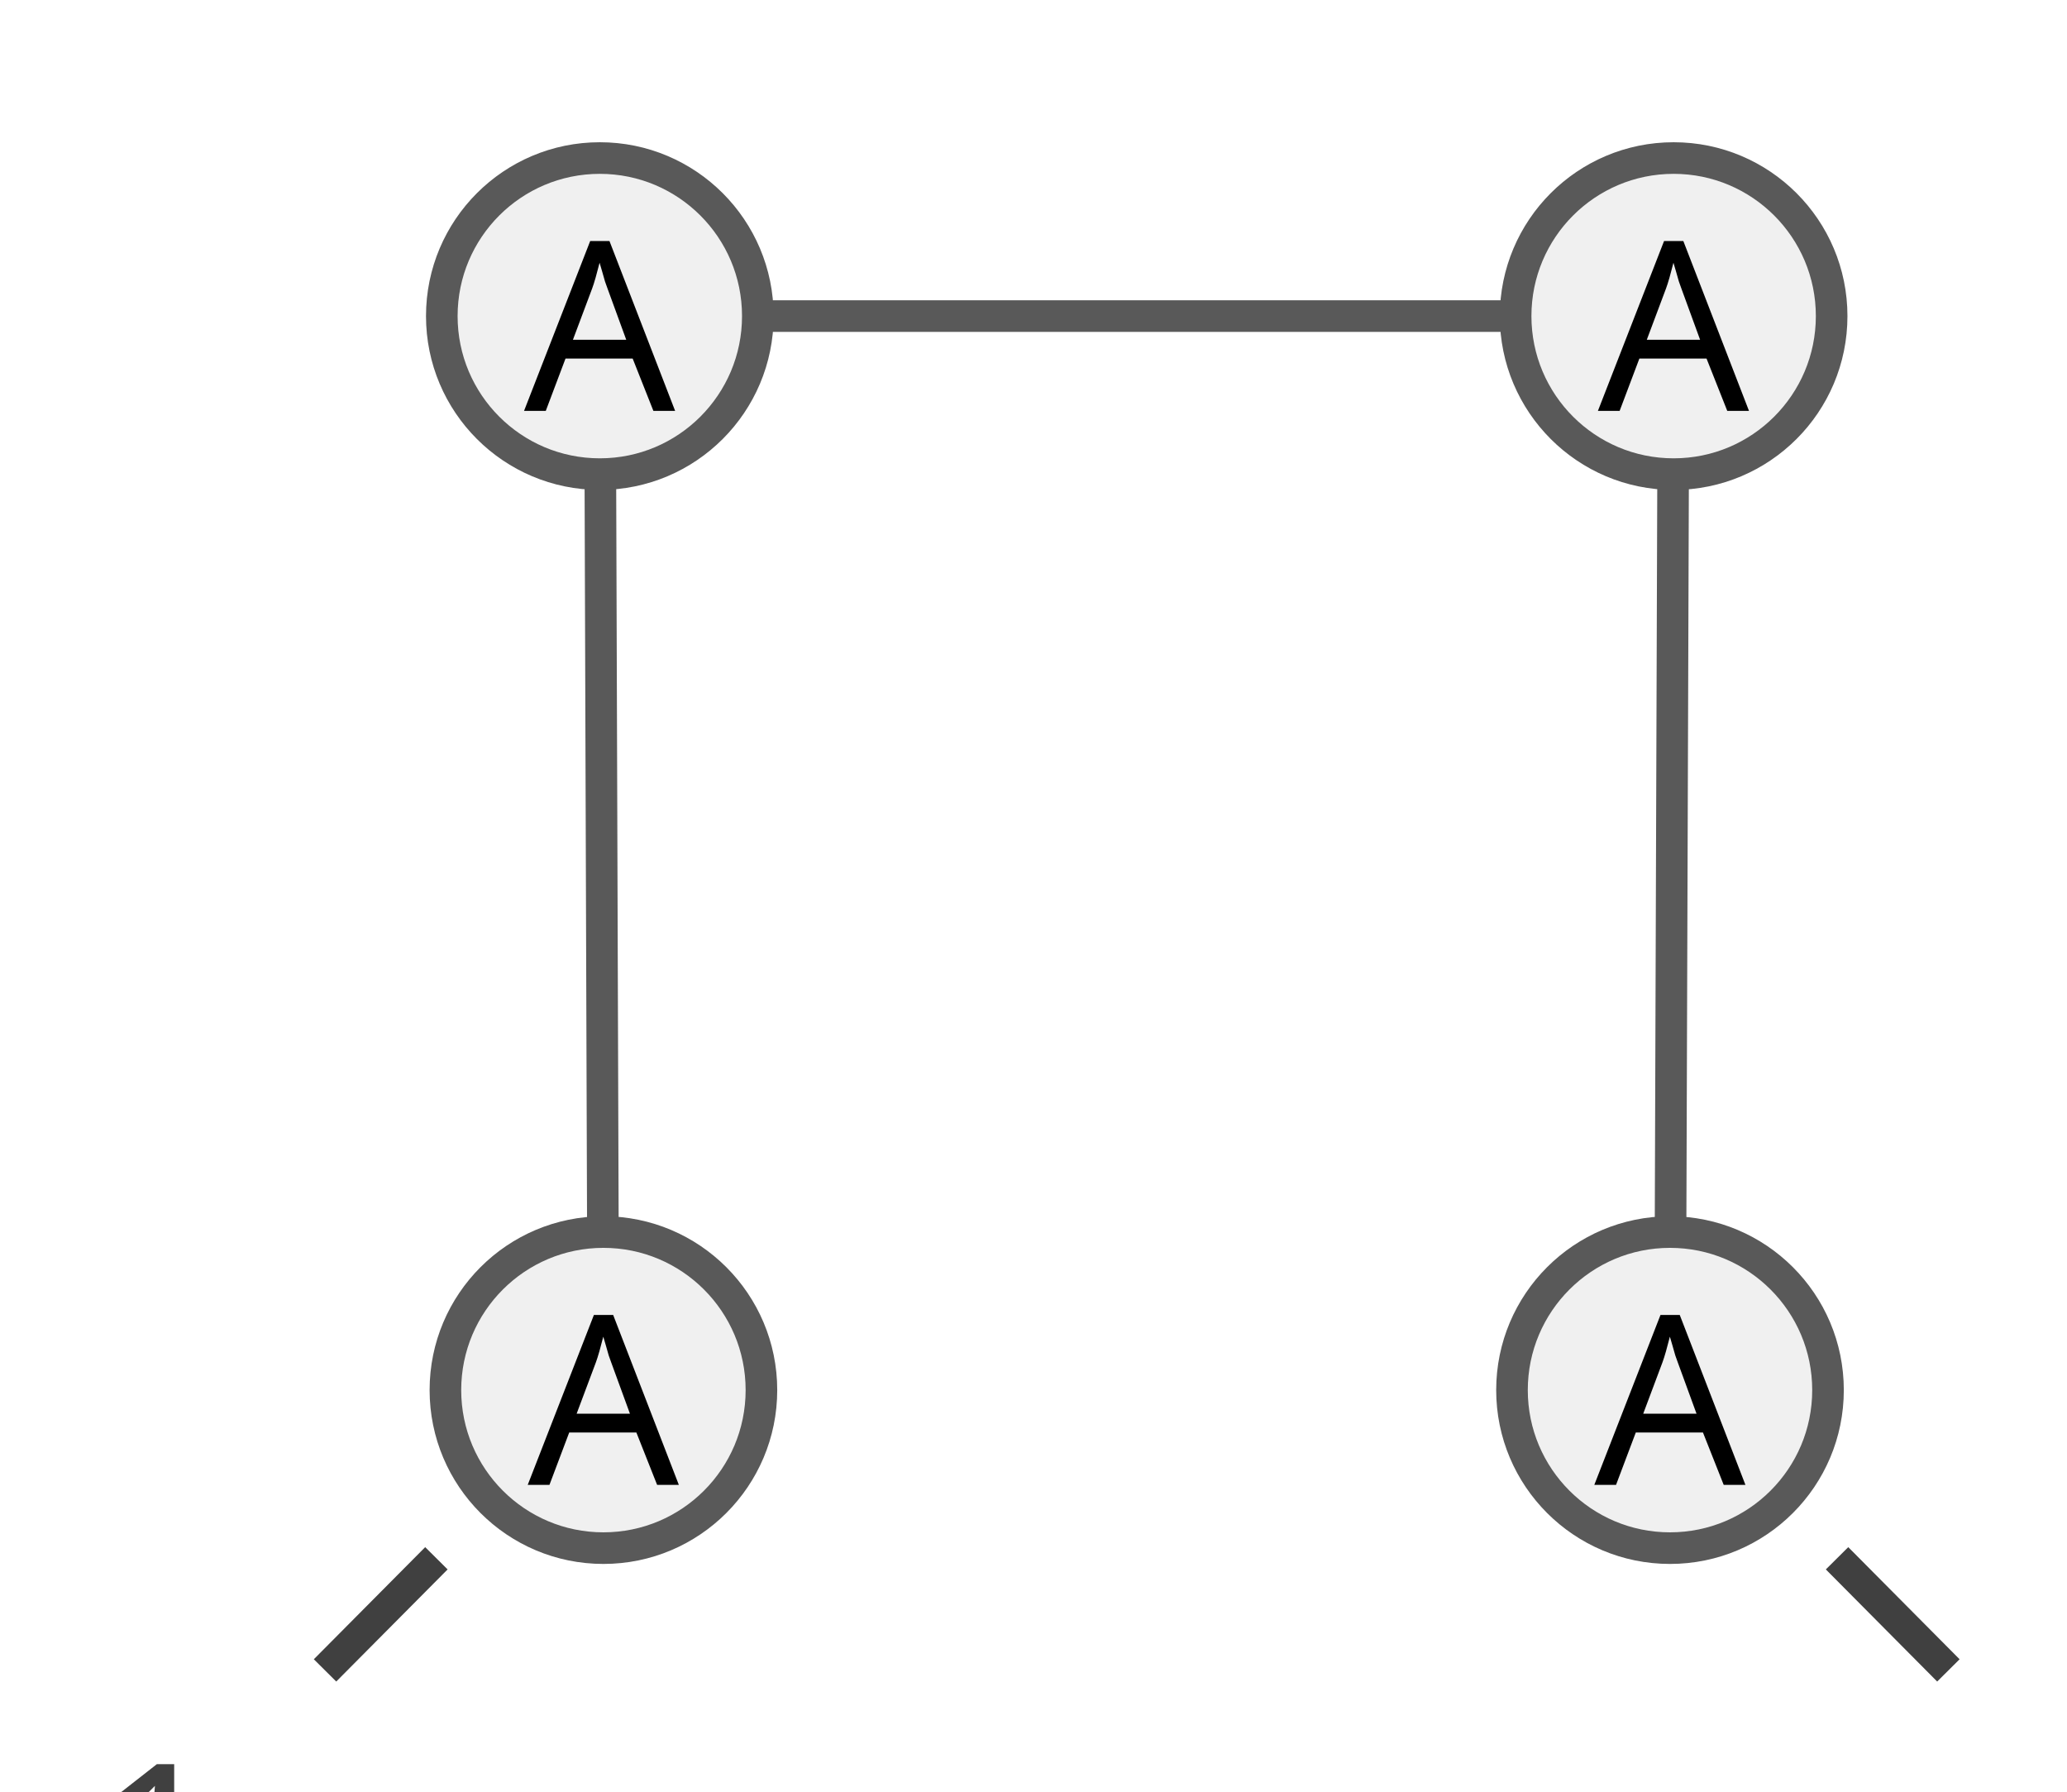
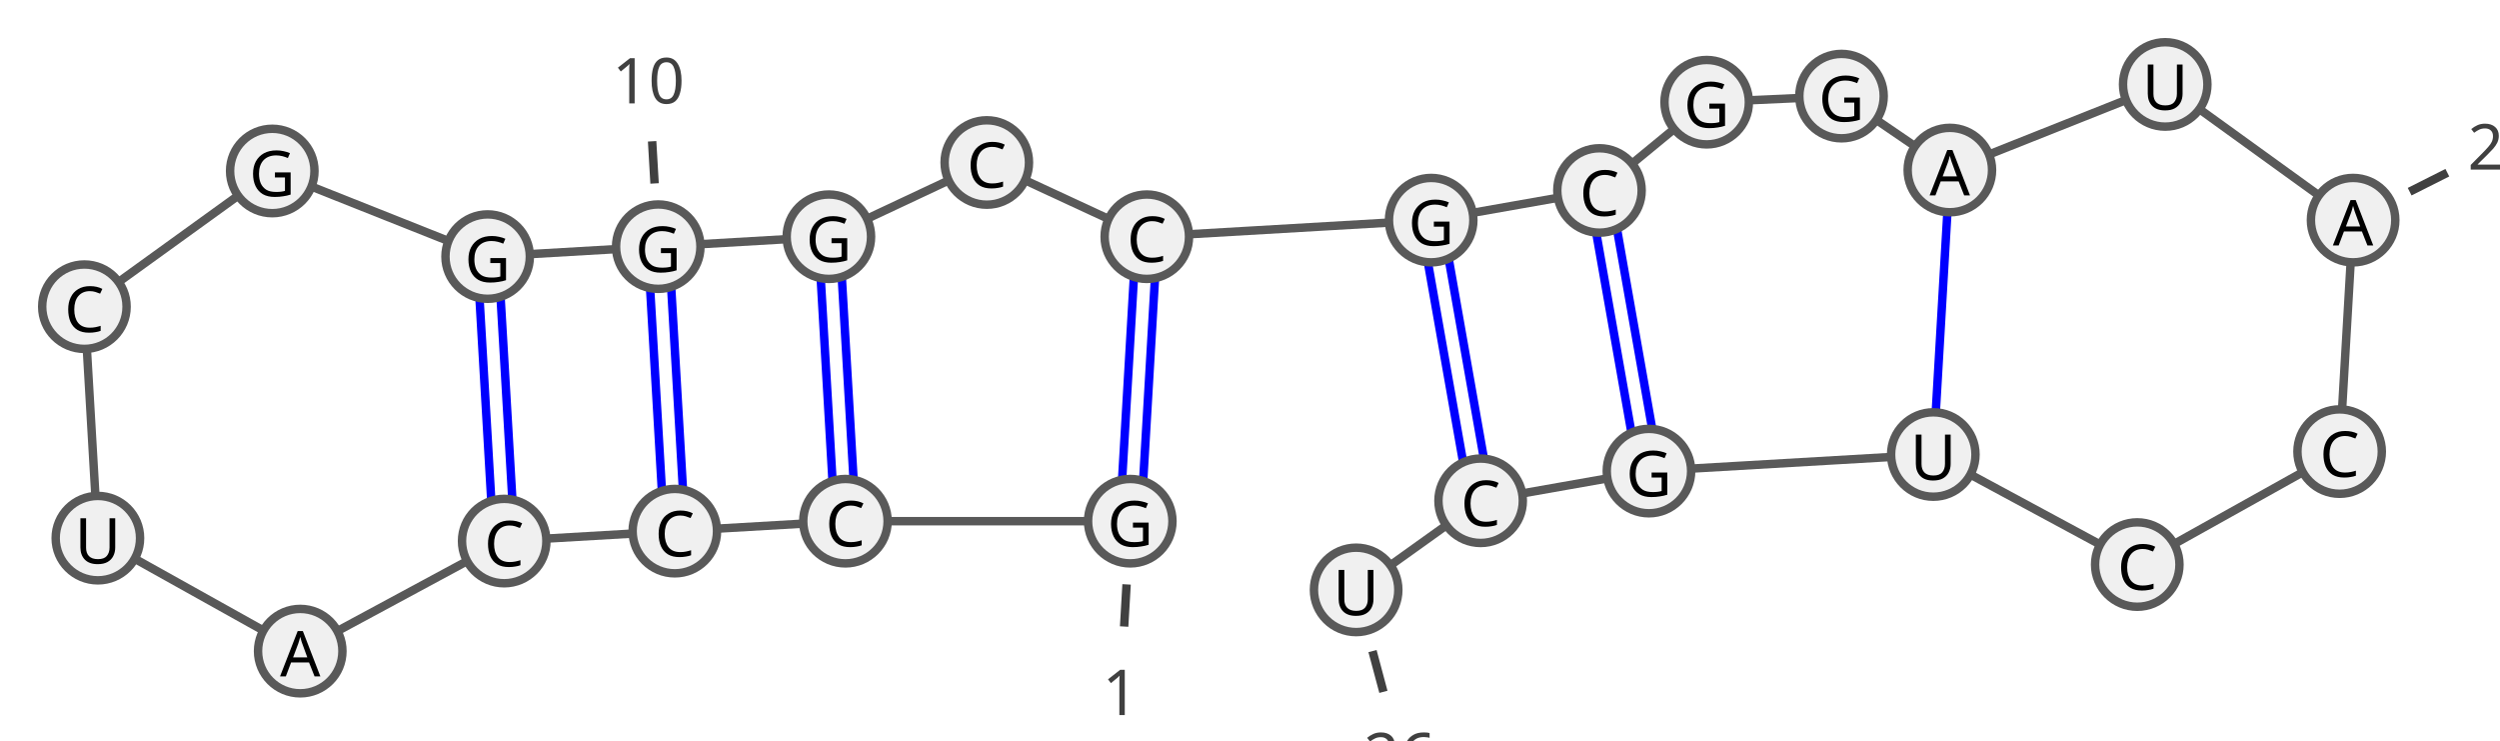
<svg xmlns="http://www.w3.org/2000/svg" width="100%" height="100%" version="1.1">
-   <line x1="19.077" y1="38.979" x2="18.997" y2="15" stroke="rgb(35%, 35%, 35%)" stroke-width="1.0" />
-   <line x1="23.98" y1="10" x2="47.959" y2="10.0" stroke="rgb(35%, 35%, 35%)" stroke-width="1.0" />
-   <line x1="52.942" y1="15" x2="52.861" y2="38.979" stroke="rgb(35%, 35%, 35%)" stroke-width="1.0" />
-   <circle cx="19.094" cy="43.979" r="5.0" stroke="none" stroke-width="1.0" fill="rgb(94%, 94%, 94%)" />
-   <circle cx="19.094" cy="43.979" r="5.0" stroke="rgb(35%, 35%, 35%)" stroke-width="1.0" fill="none" />
-   <text x="19.094" y="46.979" text-anchor="middle" font-family="Verdana" font-size="7.5" fill="rgb(0%, 0%, 0%)">A</text>
-   <circle cx="18.98" cy="10" r="5.0" stroke="none" stroke-width="1.0" fill="rgb(94%, 94%, 94%)" />
-   <circle cx="18.98" cy="10" r="5.0" stroke="rgb(35%, 35%, 35%)" stroke-width="1.0" fill="none" />
-   <text x="18.98" y="13" text-anchor="middle" font-family="Verdana" font-size="7.5" fill="rgb(0%, 0%, 0%)">A</text>
-   <circle cx="52.959" cy="10.0" r="5.0" stroke="none" stroke-width="1.0" fill="rgb(94%, 94%, 94%)" />
-   <circle cx="52.959" cy="10.0" r="5.0" stroke="rgb(35%, 35%, 35%)" stroke-width="1.0" fill="none" />
-   <text x="52.959" y="13.0" text-anchor="middle" font-family="Verdana" font-size="7.5" fill="rgb(0%, 0%, 0%)">A</text>
-   <circle cx="52.844" cy="43.979" r="5.0" stroke="none" stroke-width="1.0" fill="rgb(94%, 94%, 94%)" />
-   <circle cx="52.844" cy="43.979" r="5.0" stroke="rgb(35%, 35%, 35%)" stroke-width="1.0" fill="none" />
-   <text x="52.844" y="46.979" text-anchor="middle" font-family="Verdana" font-size="7.5" fill="rgb(0%, 0%, 0%)">A</text>
-   <line x1="13.809" y1="49.3" x2="10.285" y2="52.847" stroke="rgb(25%, 25%, 25%)" stroke-width="1.0" />
-   <text x="5.0" y="61.168" text-anchor="middle" font-family="Verdana" font-size="7.5" fill="rgb(25%, 25%, 25%)">1</text>
-   <line x1="58.13" y1="49.3" x2="61.653" y2="52.847" stroke="rgb(25%, 25%, 25%)" stroke-width="1.0" />
-   <text x="66.939" y="61.168" text-anchor="middle" font-family="Verdana" font-size="7.5" fill="rgb(25%, 25%, 25%)">4</text>
+   <line x1="128.925" y1="61.73" x2="105.175" y2="61.73" stroke="rgb(35%, 35%, 35%)" stroke-width="1.0" />
+   <line x1="95.183" y1="62.021" x2="84.95" y2="62.617" stroke="rgb(35%, 35%, 35%)" stroke-width="1.0" />
+   <line x1="74.967" y1="63.198" x2="64.735" y2="63.794" stroke="rgb(35%, 35%, 35%)" stroke-width="1.0" />
+   <line x1="55.342" y1="66.459" x2="39.976" y2="74.746" stroke="rgb(35%, 35%, 35%)" stroke-width="1.0" />
+   <line x1="31.209" y1="74.683" x2="15.963" y2="66.175" stroke="rgb(35%, 35%, 35%)" stroke-width="1.0" />
+   <line x1="11.306" y1="58.747" x2="10.291" y2="41.317" stroke="rgb(35%, 35%, 35%)" stroke-width="1.0" />
+   <line x1="14.054" y1="33.399" x2="28.209" y2="23.179" stroke="rgb(35%, 35%, 35%)" stroke-width="1.0" />
+   <line x1="36.909" y1="22.098" x2="53.134" y2="28.546" stroke="rgb(35%, 35%, 35%)" stroke-width="1.0" />
+   <line x1="62.772" y1="30.102" x2="73.005" y2="29.506" stroke="rgb(35%, 35%, 35%)" stroke-width="1.0" />
+   <line x1="82.988" y1="28.924" x2="93.221" y2="28.328" stroke="rgb(35%, 35%, 35%)" stroke-width="1.0" />
+   <line x1="102.738" y1="25.911" x2="112.4" y2="21.372" stroke="rgb(35%, 35%, 35%)" stroke-width="1.0" />
+   <line x1="121.461" y1="21.349" x2="131.351" y2="25.934" stroke="rgb(35%, 35%, 35%)" stroke-width="1.0" />
+   <line x1="140.879" y1="27.747" x2="164.588" y2="26.366" stroke="rgb(35%, 35%, 35%)" stroke-width="1.0" />
+   <line x1="174.504" y1="25.207" x2="184.598" y2="23.427" stroke="rgb(35%, 35%, 35%)" stroke-width="1.0" />
+   <line x1="193.383" y1="19.381" x2="198.363" y2="15.282" stroke="rgb(35%, 35%, 35%)" stroke-width="1.0" />
+   <line x1="207.219" y1="11.879" x2="213.207" y2="11.609" stroke="rgb(35%, 35%, 35%)" stroke-width="1.0" />
+   <line x1="222.333" y1="14.202" x2="226.908" y2="17.323" stroke="rgb(35%, 35%, 35%)" stroke-width="1.0" />
+   <line x1="235.685" y1="18.294" x2="251.91" y2="11.846" stroke="rgb(35%, 35%, 35%)" stroke-width="1.0" />
+   <line x1="260.61" y1="12.927" x2="274.765" y2="23.147" stroke="rgb(35%, 35%, 35%)" stroke-width="1.0" />
+   <line x1="278.528" y1="31.066" x2="277.513" y2="48.495" stroke="rgb(35%, 35%, 35%)" stroke-width="1.0" />
+   <line x1="272.856" y1="55.924" x2="257.61" y2="64.432" stroke="rgb(35%, 35%, 35%)" stroke-width="1.0" />
+   <line x1="248.843" y1="64.495" x2="233.477" y2="56.207" stroke="rgb(35%, 35%, 35%)" stroke-width="1.0" />
+   <line x1="224.084" y1="54.124" x2="200.374" y2="55.505" stroke="rgb(35%, 35%, 35%)" stroke-width="1.0" />
+   <line x1="190.459" y1="56.664" x2="180.365" y2="58.444" stroke="rgb(35%, 35%, 35%)" stroke-width="1.0" />
+   <line x1="171.374" y1="62.222" x2="164.754" y2="66.958" stroke="rgb(35%, 35%, 35%)" stroke-width="1.0" />
+   <line x1="132.967" y1="56.666" x2="134.348" y2="32.956" stroke="rgb(0%, 0%, 100%)" stroke-width="1.0" />
+   <line x1="135.463" y1="56.811" x2="136.844" y2="33.102" stroke="rgb(0%, 0%, 100%)" stroke-width="1.0" />
+   <line x1="98.636" y1="56.811" x2="97.255" y2="33.102" stroke="rgb(0%, 0%, 100%)" stroke-width="1.0" />
+   <line x1="101.132" y1="56.666" x2="99.751" y2="32.956" stroke="rgb(0%, 0%, 100%)" stroke-width="1.0" />
+   <line x1="78.42" y1="57.989" x2="77.039" y2="34.279" stroke="rgb(0%, 0%, 100%)" stroke-width="1.0" />
+   <line x1="80.916" y1="57.844" x2="79.535" y2="34.134" stroke="rgb(0%, 0%, 100%)" stroke-width="1.0" />
+   <line x1="58.204" y1="59.166" x2="56.824" y2="35.457" stroke="rgb(0%, 0%, 100%)" stroke-width="1.0" />
+   <line x1="60.7" y1="59.021" x2="59.319" y2="35.311" stroke="rgb(0%, 0%, 100%)" stroke-width="1.0" />
+   <line x1="171.679" y1="30.782" x2="175.803" y2="54.171" stroke="rgb(0%, 0%, 100%)" stroke-width="1.0" />
+   <line x1="169.217" y1="31.216" x2="173.341" y2="54.605" stroke="rgb(0%, 0%, 100%)" stroke-width="1.0" />
+   <line x1="191.621" y1="27.266" x2="195.746" y2="50.655" stroke="rgb(0%, 0%, 100%)" stroke-width="1.0" />
+   <line x1="189.159" y1="27.7" x2="193.284" y2="51.089" stroke="rgb(0%, 0%, 100%)" stroke-width="1.0" />
+   <line x1="230.747" y1="25.132" x2="229.366" y2="48.842" stroke="rgb(0%, 0%, 100%)" stroke-width="1.0" />
+   <circle cx="133.925" cy="61.73" r="5.0" stroke="none" stroke-width="1.0" fill="rgb(94%, 94%, 94%)" />
+   <circle cx="133.925" cy="61.73" r="5.0" stroke="rgb(35%, 35%, 35%)" stroke-width="1.0" fill="none" />
+   <text x="133.925" y="64.73" text-anchor="middle" font-family="Verdana" font-size="7.5" fill="rgb(0%, 0%, 0%)">G</text>
+   <circle cx="100.175" cy="61.73" r="5.0" stroke="none" stroke-width="1.0" fill="rgb(94%, 94%, 94%)" />
+   <circle cx="100.175" cy="61.73" r="5.0" stroke="rgb(35%, 35%, 35%)" stroke-width="1.0" fill="none" />
+   <text x="100.175" y="64.73" text-anchor="middle" font-family="Verdana" font-size="7.5" fill="rgb(0%, 0%, 0%)">C</text>
+   <circle cx="79.959" cy="62.908" r="5.0" stroke="none" stroke-width="1.0" fill="rgb(94%, 94%, 94%)" />
+   <circle cx="79.959" cy="62.908" r="5.0" stroke="rgb(35%, 35%, 35%)" stroke-width="1.0" fill="none" />
+   <text x="79.959" y="65.908" text-anchor="middle" font-family="Verdana" font-size="7.5" fill="rgb(0%, 0%, 0%)">C</text>
+   <circle cx="59.743" cy="64.085" r="5.0" stroke="none" stroke-width="1.0" fill="rgb(94%, 94%, 94%)" />
+   <circle cx="59.743" cy="64.085" r="5.0" stroke="rgb(35%, 35%, 35%)" stroke-width="1.0" fill="none" />
+   <text x="59.743" y="67.085" text-anchor="middle" font-family="Verdana" font-size="7.5" fill="rgb(0%, 0%, 0%)">C</text>
+   <circle cx="35.575" cy="77.12" r="5.0" stroke="none" stroke-width="1.0" fill="rgb(94%, 94%, 94%)" />
+   <circle cx="35.575" cy="77.12" r="5.0" stroke="rgb(35%, 35%, 35%)" stroke-width="1.0" fill="none" />
+   <text x="35.575" y="80.12" text-anchor="middle" font-family="Verdana" font-size="7.5" fill="rgb(0%, 0%, 0%)">A</text>
+   <circle cx="11.597" cy="63.739" r="5.0" stroke="none" stroke-width="1.0" fill="rgb(94%, 94%, 94%)" />
+   <circle cx="11.597" cy="63.739" r="5.0" stroke="rgb(35%, 35%, 35%)" stroke-width="1.0" fill="none" />
+   <text x="11.597" y="66.739" text-anchor="middle" font-family="Verdana" font-size="7.5" fill="rgb(0%, 0%, 0%)">U</text>
+   <circle cx="10.0" cy="36.326" r="5.0" stroke="none" stroke-width="1.0" fill="rgb(94%, 94%, 94%)" />
+   <circle cx="10.0" cy="36.326" r="5.0" stroke="rgb(35%, 35%, 35%)" stroke-width="1.0" fill="none" />
+   <text x="10.0" y="39.326" text-anchor="middle" font-family="Verdana" font-size="7.5" fill="rgb(0%, 0%, 0%)">C</text>
+   <circle cx="32.263" cy="20.252" r="5.0" stroke="none" stroke-width="1.0" fill="rgb(94%, 94%, 94%)" />
+   <circle cx="32.263" cy="20.252" r="5.0" stroke="rgb(35%, 35%, 35%)" stroke-width="1.0" fill="none" />
+   <text x="32.263" y="23.252" text-anchor="middle" font-family="Verdana" font-size="7.5" fill="rgb(0%, 0%, 0%)">G</text>
+   <circle cx="57.781" cy="30.392" r="5.0" stroke="none" stroke-width="1.0" fill="rgb(94%, 94%, 94%)" />
+   <circle cx="57.781" cy="30.392" r="5.0" stroke="rgb(35%, 35%, 35%)" stroke-width="1.0" fill="none" />
+   <text x="57.781" y="33.392" text-anchor="middle" font-family="Verdana" font-size="7.5" fill="rgb(0%, 0%, 0%)">G</text>
+   <circle cx="77.996" cy="29.215" r="5.0" stroke="none" stroke-width="1.0" fill="rgb(94%, 94%, 94%)" />
+   <circle cx="77.996" cy="29.215" r="5.0" stroke="rgb(35%, 35%, 35%)" stroke-width="1.0" fill="none" />
+   <text x="77.996" y="32.215" text-anchor="middle" font-family="Verdana" font-size="7.5" fill="rgb(0%, 0%, 0%)">G</text>
+   <circle cx="98.212" cy="28.037" r="5.0" stroke="none" stroke-width="1.0" fill="rgb(94%, 94%, 94%)" />
+   <circle cx="98.212" cy="28.037" r="5.0" stroke="rgb(35%, 35%, 35%)" stroke-width="1.0" fill="none" />
+   <text x="98.212" y="31.037" text-anchor="middle" font-family="Verdana" font-size="7.5" fill="rgb(0%, 0%, 0%)">G</text>
+   <circle cx="116.925" cy="19.246" r="5.0" stroke="none" stroke-width="1.0" fill="rgb(94%, 94%, 94%)" />
+   <circle cx="116.925" cy="19.246" r="5.0" stroke="rgb(35%, 35%, 35%)" stroke-width="1.0" fill="none" />
+   <text x="116.925" y="22.246" text-anchor="middle" font-family="Verdana" font-size="7.5" fill="rgb(0%, 0%, 0%)">C</text>
+   <circle cx="135.887" cy="28.037" r="5.0" stroke="none" stroke-width="1.0" fill="rgb(94%, 94%, 94%)" />
+   <circle cx="135.887" cy="28.037" r="5.0" stroke="rgb(35%, 35%, 35%)" stroke-width="1.0" fill="none" />
+   <text x="135.887" y="31.037" text-anchor="middle" font-family="Verdana" font-size="7.5" fill="rgb(0%, 0%, 0%)">C</text>
+   <circle cx="169.58" cy="26.075" r="5.0" stroke="none" stroke-width="1.0" fill="rgb(94%, 94%, 94%)" />
+   <circle cx="169.58" cy="26.075" r="5.0" stroke="rgb(35%, 35%, 35%)" stroke-width="1.0" fill="none" />
+   <text x="169.58" y="29.075" text-anchor="middle" font-family="Verdana" font-size="7.5" fill="rgb(0%, 0%, 0%)">G</text>
+   <circle cx="189.522" cy="22.559" r="5.0" stroke="none" stroke-width="1.0" fill="rgb(94%, 94%, 94%)" />
+   <circle cx="189.522" cy="22.559" r="5.0" stroke="rgb(35%, 35%, 35%)" stroke-width="1.0" fill="none" />
+   <text x="189.522" y="25.559" text-anchor="middle" font-family="Verdana" font-size="7.5" fill="rgb(0%, 0%, 0%)">C</text>
+   <circle cx="202.224" cy="12.104" r="5.0" stroke="none" stroke-width="1.0" fill="rgb(94%, 94%, 94%)" />
+   <circle cx="202.224" cy="12.104" r="5.0" stroke="rgb(35%, 35%, 35%)" stroke-width="1.0" fill="none" />
+   <text x="202.224" y="15.104" text-anchor="middle" font-family="Verdana" font-size="7.5" fill="rgb(0%, 0%, 0%)">G</text>
+   <circle cx="218.202" cy="11.384" r="5.0" stroke="none" stroke-width="1.0" fill="rgb(94%, 94%, 94%)" />
+   <circle cx="218.202" cy="11.384" r="5.0" stroke="rgb(35%, 35%, 35%)" stroke-width="1.0" fill="none" />
+   <text x="218.202" y="14.384" text-anchor="middle" font-family="Verdana" font-size="7.5" fill="rgb(0%, 0%, 0%)">G</text>
+   <circle cx="231.038" cy="20.141" r="5.0" stroke="none" stroke-width="1.0" fill="rgb(94%, 94%, 94%)" />
+   <circle cx="231.038" cy="20.141" r="5.0" stroke="rgb(35%, 35%, 35%)" stroke-width="1.0" fill="none" />
+   <text x="231.038" y="23.141" text-anchor="middle" font-family="Verdana" font-size="7.5" fill="rgb(0%, 0%, 0%)">A</text>
+   <circle cx="256.556" cy="10.0" r="5.0" stroke="none" stroke-width="1.0" fill="rgb(94%, 94%, 94%)" />
+   <circle cx="256.556" cy="10.0" r="5.0" stroke="rgb(35%, 35%, 35%)" stroke-width="1.0" fill="none" />
+   <text x="256.556" y="13.0" text-anchor="middle" font-family="Verdana" font-size="7.5" fill="rgb(0%, 0%, 0%)">U</text>
+   <circle cx="278.819" cy="26.074" r="5.0" stroke="none" stroke-width="1.0" fill="rgb(94%, 94%, 94%)" />
+   <circle cx="278.819" cy="26.074" r="5.0" stroke="rgb(35%, 35%, 35%)" stroke-width="1.0" fill="none" />
+   <text x="278.819" y="29.074" text-anchor="middle" font-family="Verdana" font-size="7.5" fill="rgb(0%, 0%, 0%)">A</text>
+   <circle cx="277.222" cy="53.487" r="5.0" stroke="none" stroke-width="1.0" fill="rgb(94%, 94%, 94%)" />
+   <circle cx="277.222" cy="53.487" r="5.0" stroke="rgb(35%, 35%, 35%)" stroke-width="1.0" fill="none" />
+   <text x="277.222" y="56.487" text-anchor="middle" font-family="Verdana" font-size="7.5" fill="rgb(0%, 0%, 0%)">C</text>
+   <circle cx="253.244" cy="66.868" r="5.0" stroke="none" stroke-width="1.0" fill="rgb(94%, 94%, 94%)" />
+   <circle cx="253.244" cy="66.868" r="5.0" stroke="rgb(35%, 35%, 35%)" stroke-width="1.0" fill="none" />
+   <text x="253.244" y="69.868" text-anchor="middle" font-family="Verdana" font-size="7.5" fill="rgb(0%, 0%, 0%)">C</text>
+   <circle cx="229.076" cy="53.834" r="5.0" stroke="none" stroke-width="1.0" fill="rgb(94%, 94%, 94%)" />
+   <circle cx="229.076" cy="53.834" r="5.0" stroke="rgb(35%, 35%, 35%)" stroke-width="1.0" fill="none" />
+   <text x="229.076" y="56.834" text-anchor="middle" font-family="Verdana" font-size="7.5" fill="rgb(0%, 0%, 0%)">U</text>
+   <circle cx="195.383" cy="55.796" r="5.0" stroke="none" stroke-width="1.0" fill="rgb(94%, 94%, 94%)" />
+   <circle cx="195.383" cy="55.796" r="5.0" stroke="rgb(35%, 35%, 35%)" stroke-width="1.0" fill="none" />
+   <text x="195.383" y="58.796" text-anchor="middle" font-family="Verdana" font-size="7.5" fill="rgb(0%, 0%, 0%)">G</text>
+   <circle cx="175.44" cy="59.312" r="5.0" stroke="none" stroke-width="1.0" fill="rgb(94%, 94%, 94%)" />
+   <circle cx="175.44" cy="59.312" r="5.0" stroke="rgb(35%, 35%, 35%)" stroke-width="1.0" fill="none" />
+   <text x="175.44" y="62.312" text-anchor="middle" font-family="Verdana" font-size="7.5" fill="rgb(0%, 0%, 0%)">C</text>
+   <circle cx="160.688" cy="69.868" r="5.0" stroke="none" stroke-width="1.0" fill="rgb(94%, 94%, 94%)" />
+   <circle cx="160.688" cy="69.868" r="5.0" stroke="rgb(35%, 35%, 35%)" stroke-width="1.0" fill="none" />
+   <text x="160.688" y="72.868" text-anchor="middle" font-family="Verdana" font-size="7.5" fill="rgb(0%, 0%, 0%)">U</text>
+   <line x1="133.488" y1="69.218" x2="133.198" y2="74.209" stroke="rgb(25%, 25%, 25%)" stroke-width="1.0" />
+   <text x="132.762" y="84.697" text-anchor="middle" font-family="Verdana" font-size="7.5" fill="rgb(25%, 25%, 25%)">1</text>
+   <line x1="77.56" y1="21.728" x2="77.27" y2="16.736" stroke="rgb(25%, 25%, 25%)" stroke-width="1.0" />
+   <text x="76.834" y="12.249" text-anchor="middle" font-family="Verdana" font-size="7.5" fill="rgb(25%, 25%, 25%)">10</text>
+   <line x1="285.518" y1="22.703" x2="289.985" y2="20.455" stroke="rgb(25%, 25%, 25%)" stroke-width="1.0" />
+   <text x="296.684" y="20.083" text-anchor="middle" font-family="Verdana" font-size="7.5" fill="rgb(25%, 25%, 25%)">20</text>
+   <line x1="162.627" y1="77.113" x2="163.92" y2="81.943" stroke="rgb(25%, 25%, 25%)" stroke-width="1.0" />
+   <text x="165.859" y="92.188" text-anchor="middle" font-family="Verdana" font-size="7.5" fill="rgb(25%, 25%, 25%)">26</text>
</svg>
